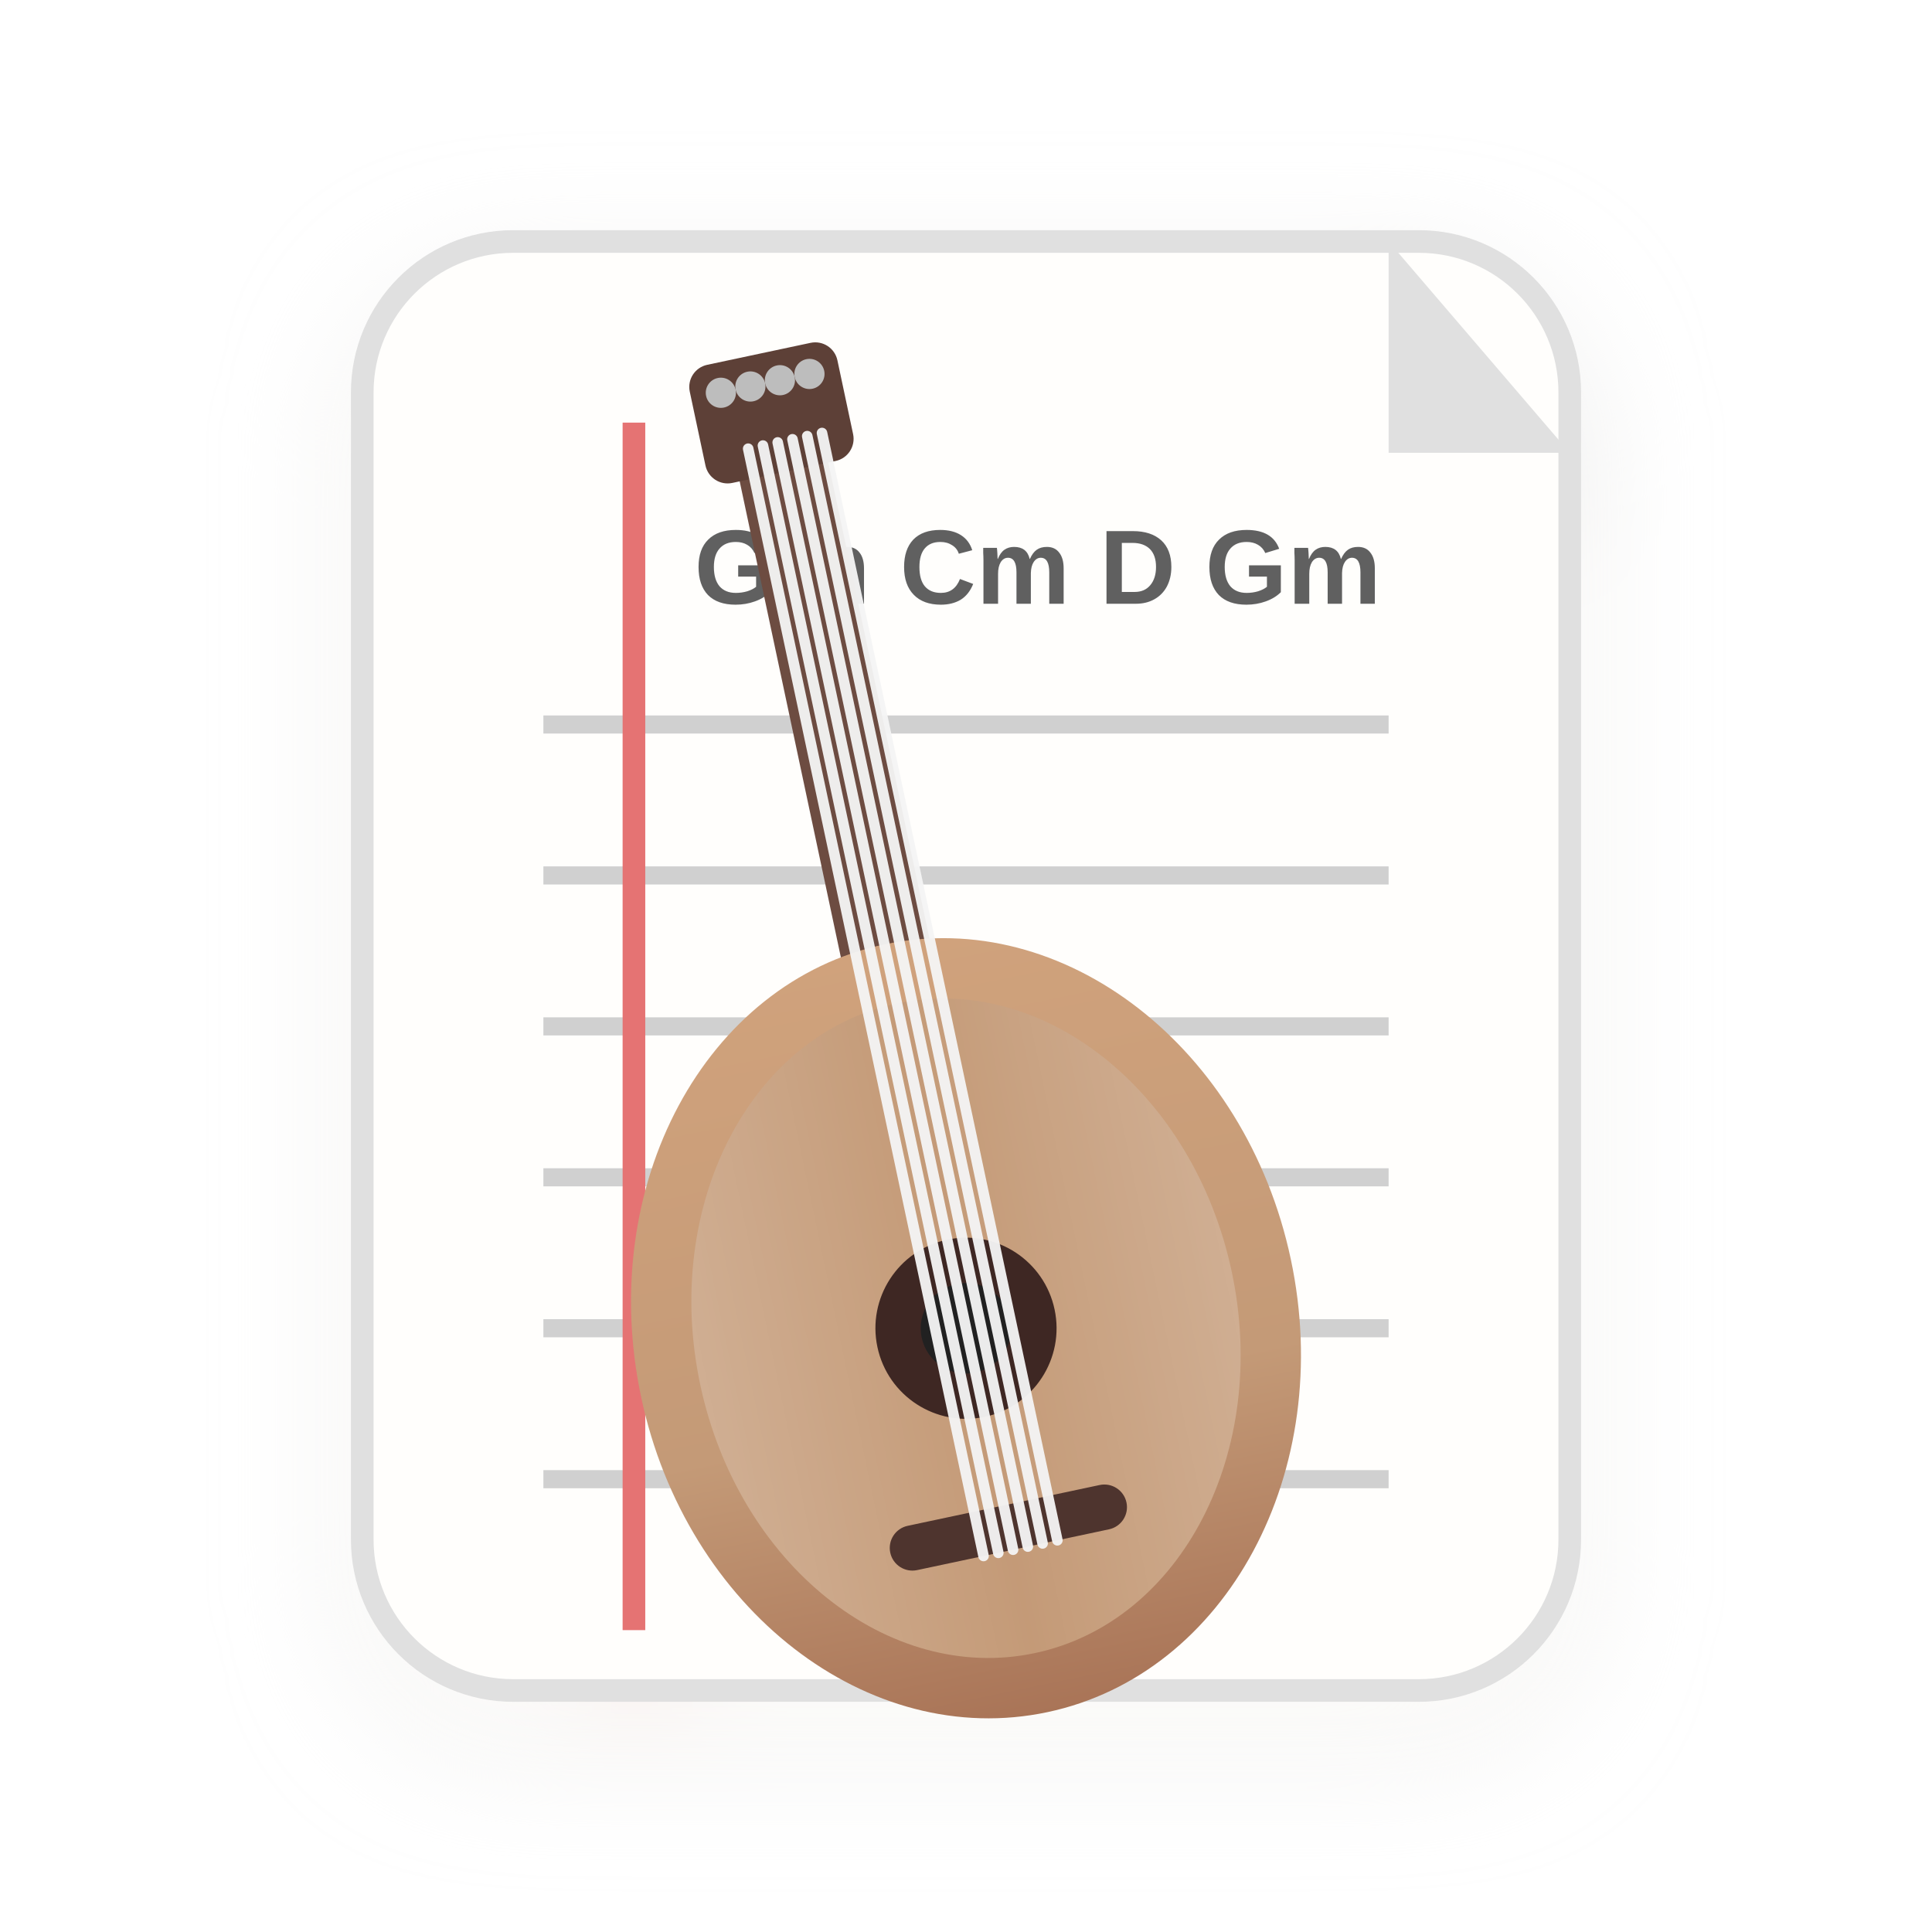
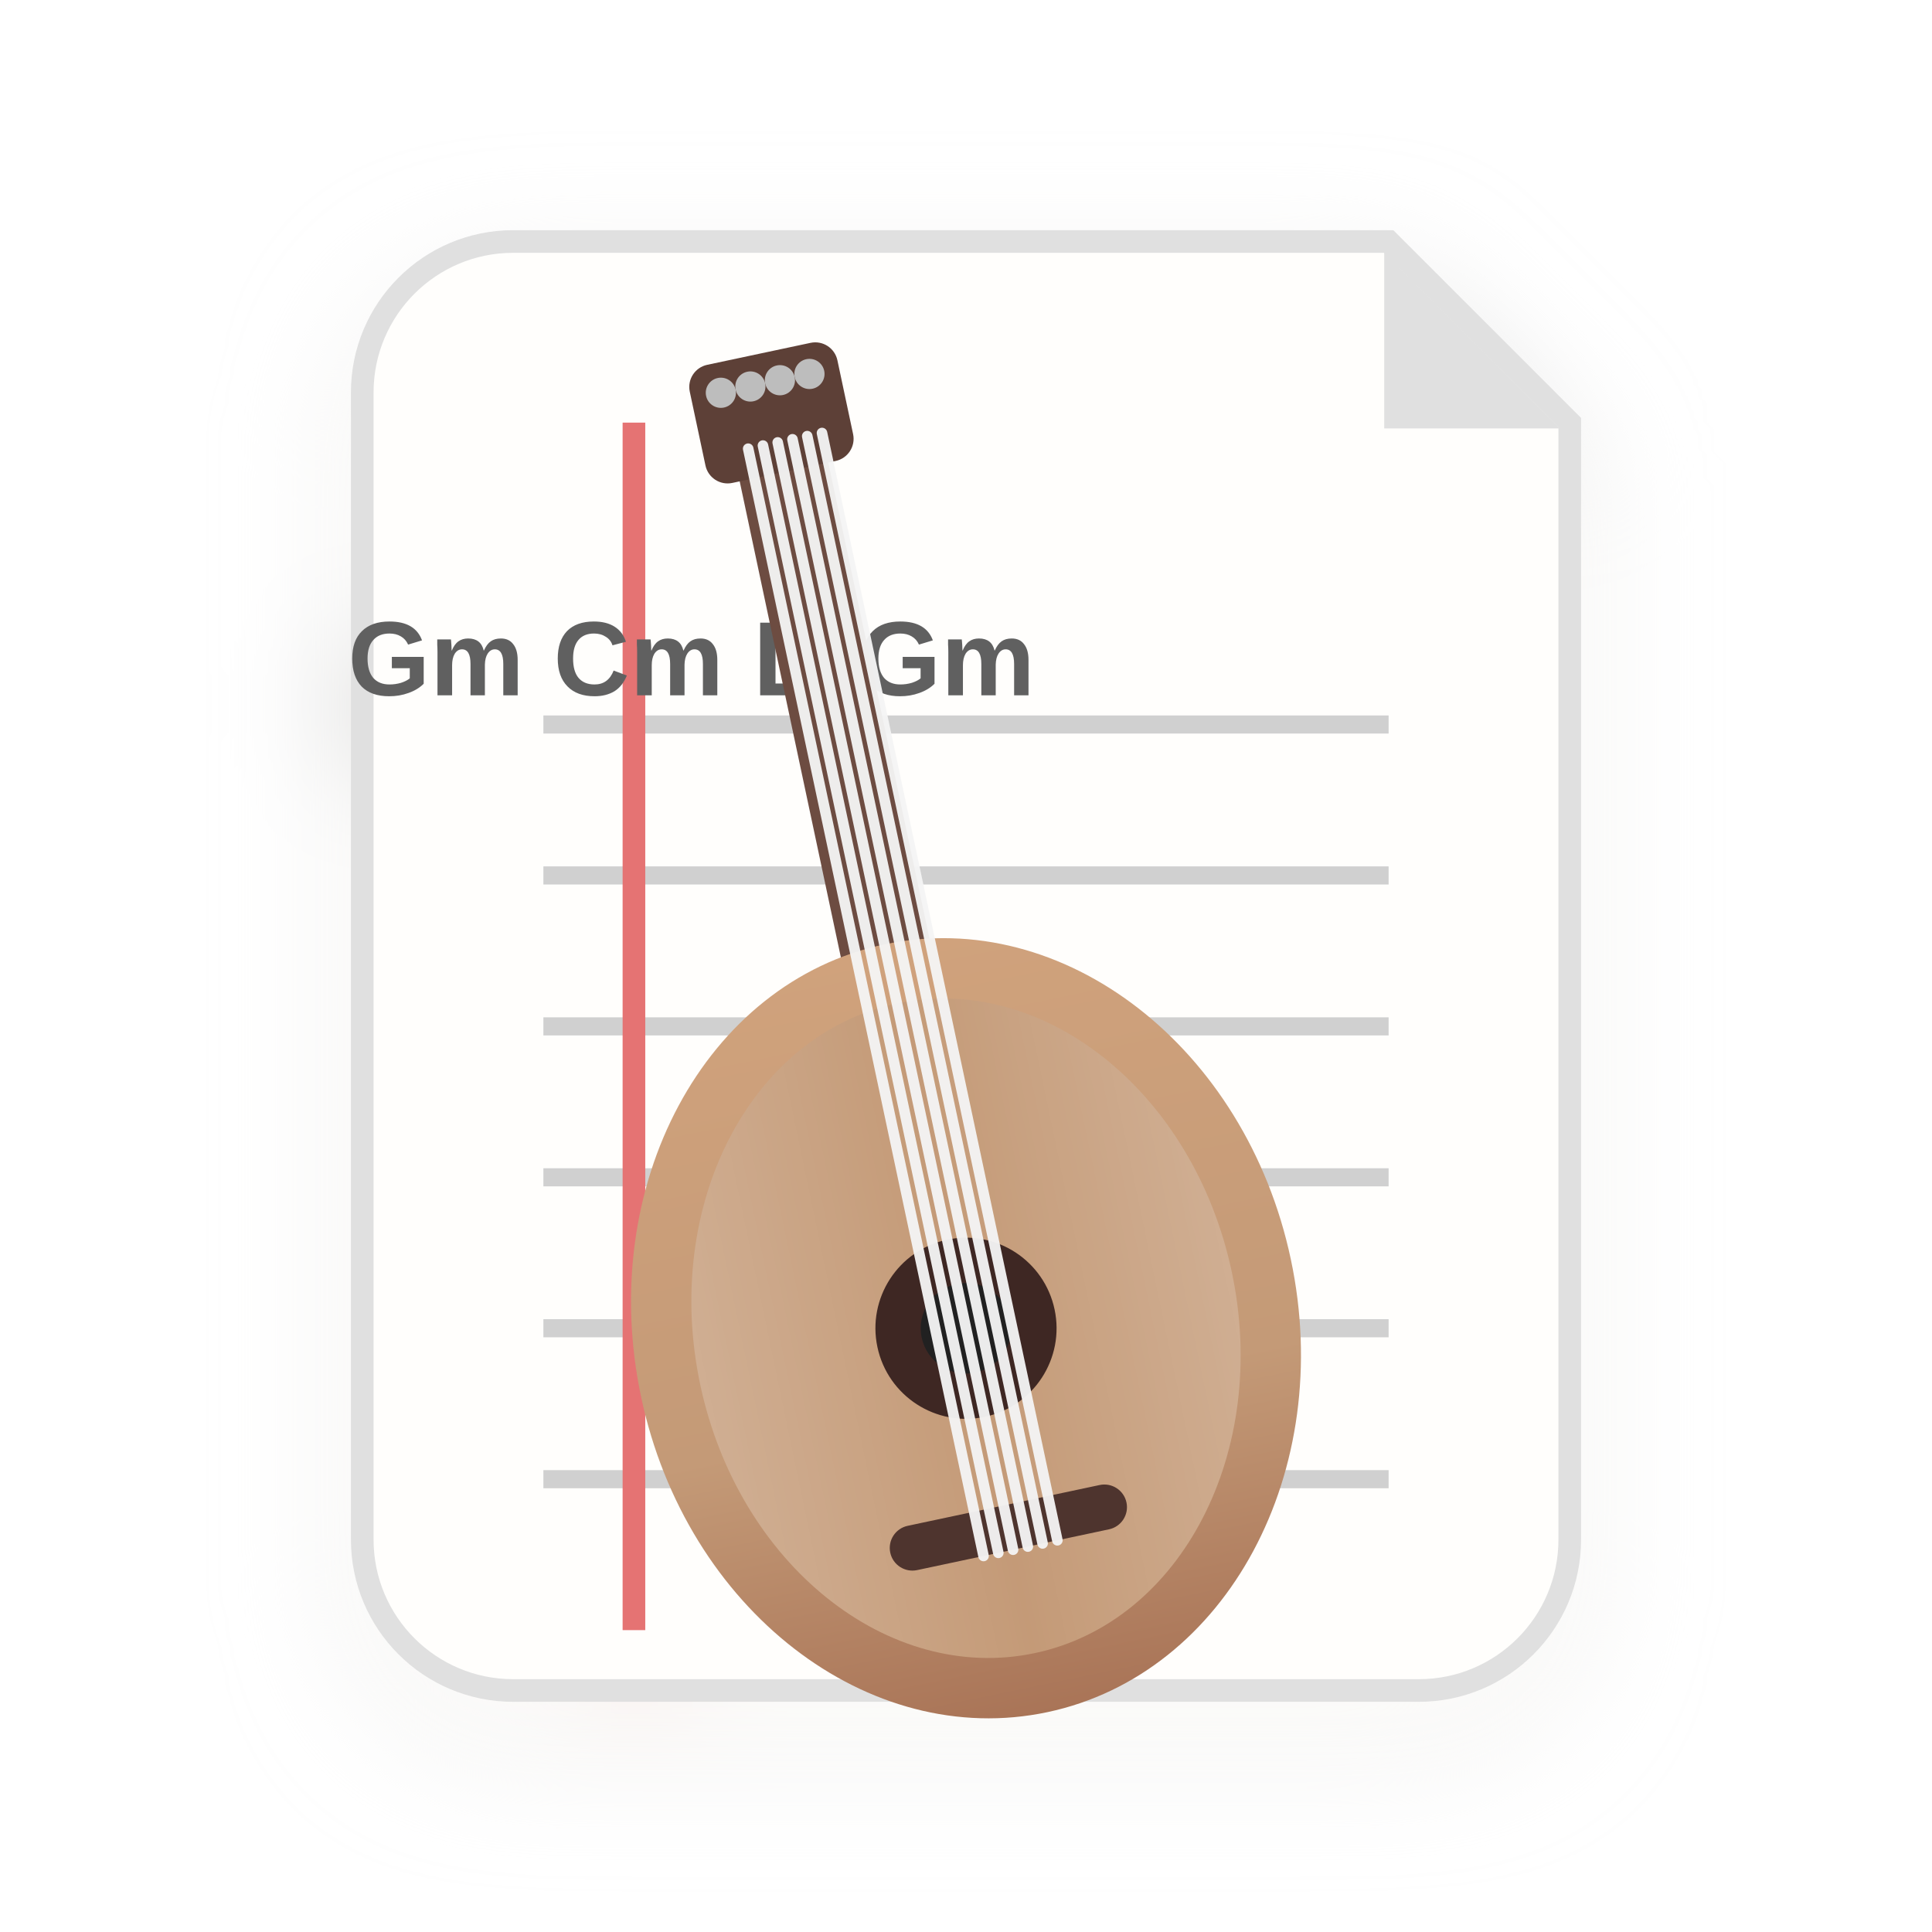
- <svg xmlns="http://www.w3.org/2000/svg" width="128" height="128" viewBox="0 0 128 128" role="img" aria-label="Tabs">
+ <svg xmlns="http://www.w3.org/2000/svg" xmlns:ns1="https://boxy-svg.com" width="128" height="128" viewBox="0 0 128 128" role="img" aria-label="Tabs">
  <defs>
    <filter id="softShadow" x="-50%" y="-50%" width="200%" height="200%">
      <feOffset dx="0" dy="3" result="off" />
      <feGaussianBlur in="off" stdDeviation="4" result="blur" />
-       <feColorMatrix in="blur" type="matrix" values="0 0 0 0 0                 0 0 0 0 0                 0 0 0 0 0                 0 0 0 0.25" result="shadow" />
+       <feColorMatrix in="blur" type="matrix" values="0 0 0 0 0&#10;                0 0 0 0 0&#10;                0 0 0 0 0&#10;                0 0 0 0.25" result="shadow" />
      <feBlend in="SourceGraphic" in2="shadow" mode="normal" />
    </filter>
    <linearGradient id="guitarRelief" x1="0" y1="0" x2="0" y2="1">
-       <stop offset="0%" stop-color="#D0A27C" />
-       <stop offset="60%" stop-color="#C49A77" />
-       <stop offset="100%" stop-color="#A97457" />
+       <stop offset="0" stop-color="#D0A27C" />
+       <stop offset="0.6" stop-color="#C49A77" />
+       <stop offset="1" stop-color="#A97457" />
    </linearGradient>
    <linearGradient id="guitarShine" x1="0" y1="0" x2="1" y2="0">
-       <stop offset="0%" stop-color="#ffffff" stop-opacity="0.2" />
-       <stop offset="50%" stop-color="#ffffff" stop-opacity="0" />
-       <stop offset="100%" stop-color="#ffffff" stop-opacity="0.2" />
+       <stop offset="0" stop-color="#ffffff" stop-opacity="0.2" />
+       <stop offset="0.5" stop-color="#ffffff" stop-opacity="0" />
+       <stop offset="1" stop-color="#ffffff" stop-opacity="0.2" />
    </linearGradient>
  </defs>
  <g filter="url(#softShadow)">
-     <rect x="24" y="16" width="80" height="96" rx="10" ry="10" fill="#fffefc" stroke="#e0e0e0" stroke-width="1.5" />
-     <path d="M92 16 L104 30 L92 30 Z" fill="#e0e0e0" />
+     <path fill="#fffefc" stroke="#e0e0e0" stroke-width="1.5" d="M 34 16 H 92 L 104 28 V 102 A 10 10 0 0 1 94 112 H 34 A 10 10 0 0 1 24 102 V 26 A 10 10 0 0 1 34 16 Z" ns1:shape="rect 24 16 80 96 0 10 10 1 12 12 0 10 10 0 10 10 2@b0d9d544" />
+     <path d="M 91.707 16.713 L 103.343 28.384 L 91.707 28.384 L 91.707 16.713 Z" fill="#e0e0e0" style="" />
    <g stroke="#d0d0d0" stroke-width="1.2">
      <line x1="36" y1="48" x2="92" y2="48" />
      <line x1="36" y1="58" x2="92" y2="58" />
      <line x1="36" y1="68" x2="92" y2="68" />
      <line x1="36" y1="78" x2="92" y2="78" />
      <line x1="36" y1="88" x2="92" y2="88" />
      <line x1="36" y1="98" x2="92" y2="98" />
    </g>
    <line x1="42" y1="28" x2="42" y2="108" stroke="#e57373" stroke-width="1.5" />
-     <text x="46" y="40" font-family="Arial, sans-serif" font-size="7" fill="#616161" font-weight="bold">
+     <text x="23.054" y="46.068" font-family="Arial, sans-serif" font-size="7" fill="#616161" font-weight="bold" style="white-space: pre; font-size: 7px;">
      Gm  Cm  D  Gm
    </text>
  </g>
  <g transform="rotate(-12 64 88)">
    <rect x="61" y="28" width="6" height="46" rx="2" ry="2" fill="#6D4C41" />
    <rect x="59" y="22" width="10" height="8" rx="1.5" ry="1.5" fill="#5D4037" />
    <circle cx="61" cy="24" r="1" fill="#BDBDBD" />
    <circle cx="63" cy="24" r="1" fill="#BDBDBD" />
    <circle cx="65" cy="24" r="1" fill="#BDBDBD" />
    <circle cx="67" cy="24" r="1" fill="#BDBDBD" />
    <ellipse cx="64" cy="88" rx="22" ry="26" fill="url(#guitarRelief)" />
    <ellipse cx="64" cy="88" rx="18" ry="22" fill="#C49A77" />
    <ellipse cx="64" cy="88" rx="18" ry="22" fill="url(#guitarShine)" />
    <circle cx="64" cy="88" r="6" fill="#3E2723" />
    <circle cx="64" cy="88" r="3" fill="#212121" />
    <rect x="56" y="100" width="16" height="3" rx="1.5" fill="#4E342E" />
    <g stroke="#F5F5F5" stroke-width="0.7" stroke-linecap="round" opacity="0.95">
      <line x1="64" y1="28" x2="64" y2="103" />
      <line x1="63" y1="28" x2="63" y2="103" />
      <line x1="62" y1="28" x2="62" y2="103" />
      <line x1="65" y1="28" x2="65" y2="103" />
      <line x1="66" y1="28" x2="66" y2="103" />
      <line x1="67" y1="28" x2="67" y2="103" />
    </g>
  </g>
</svg>
